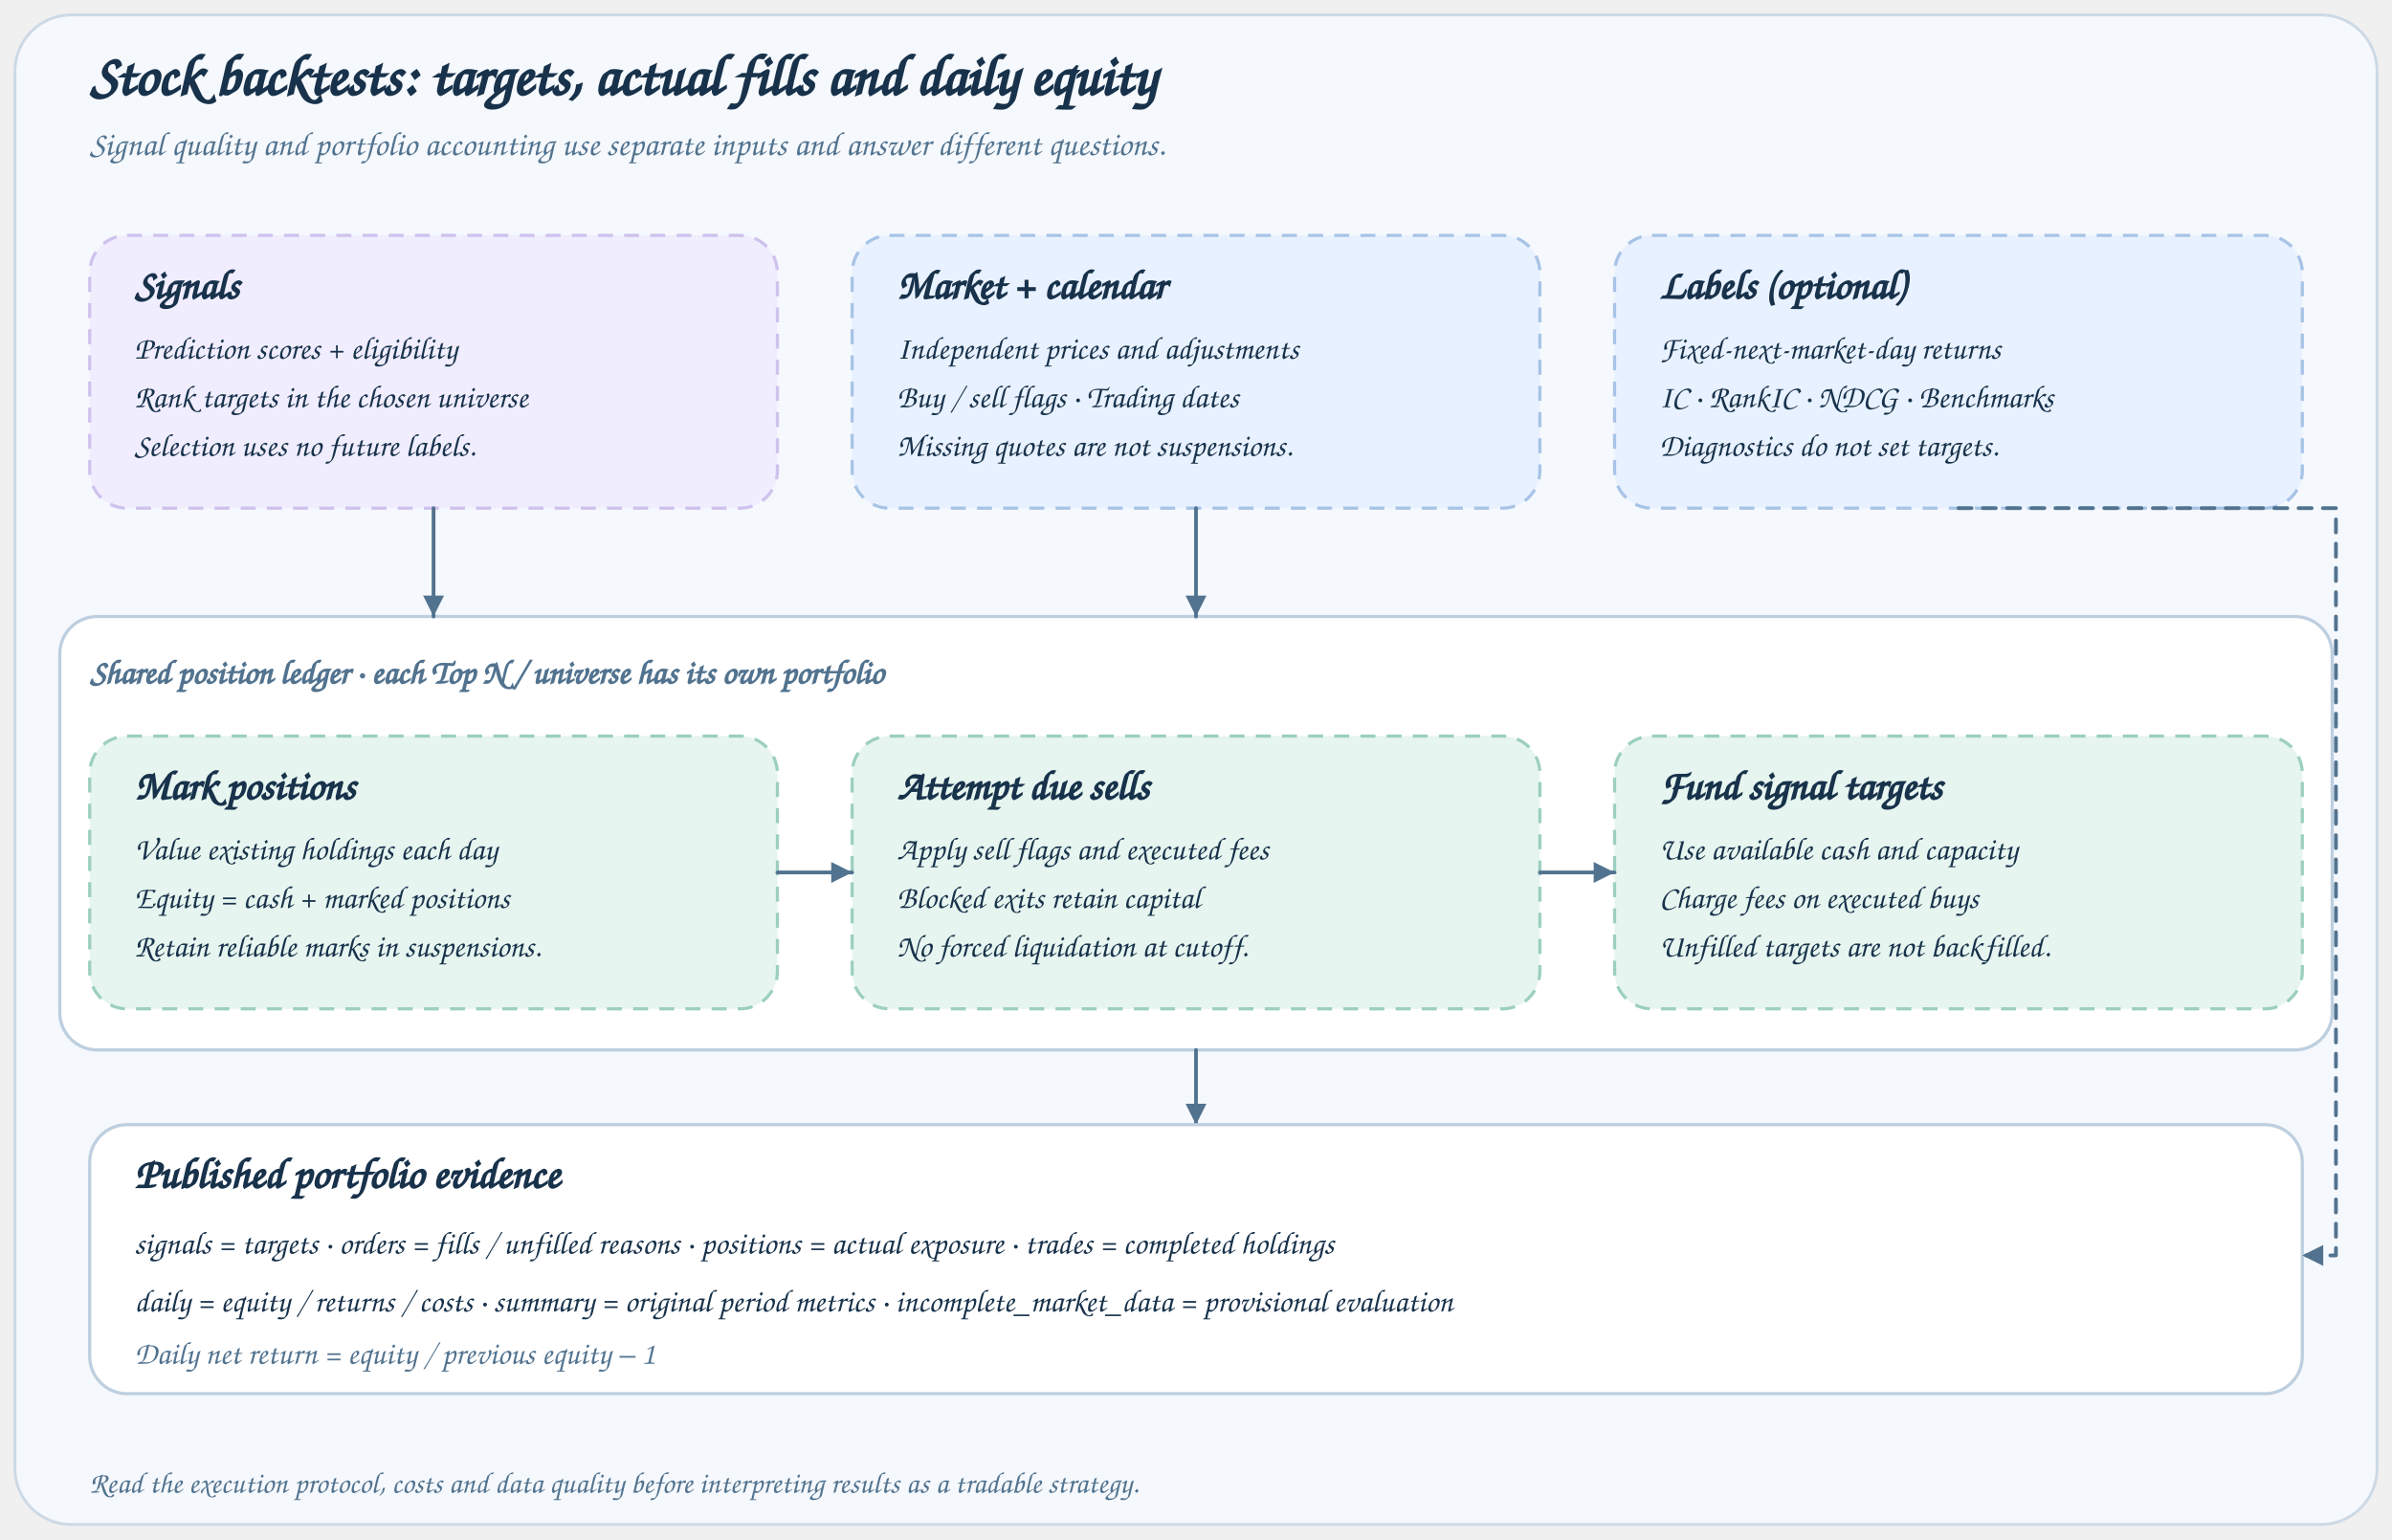
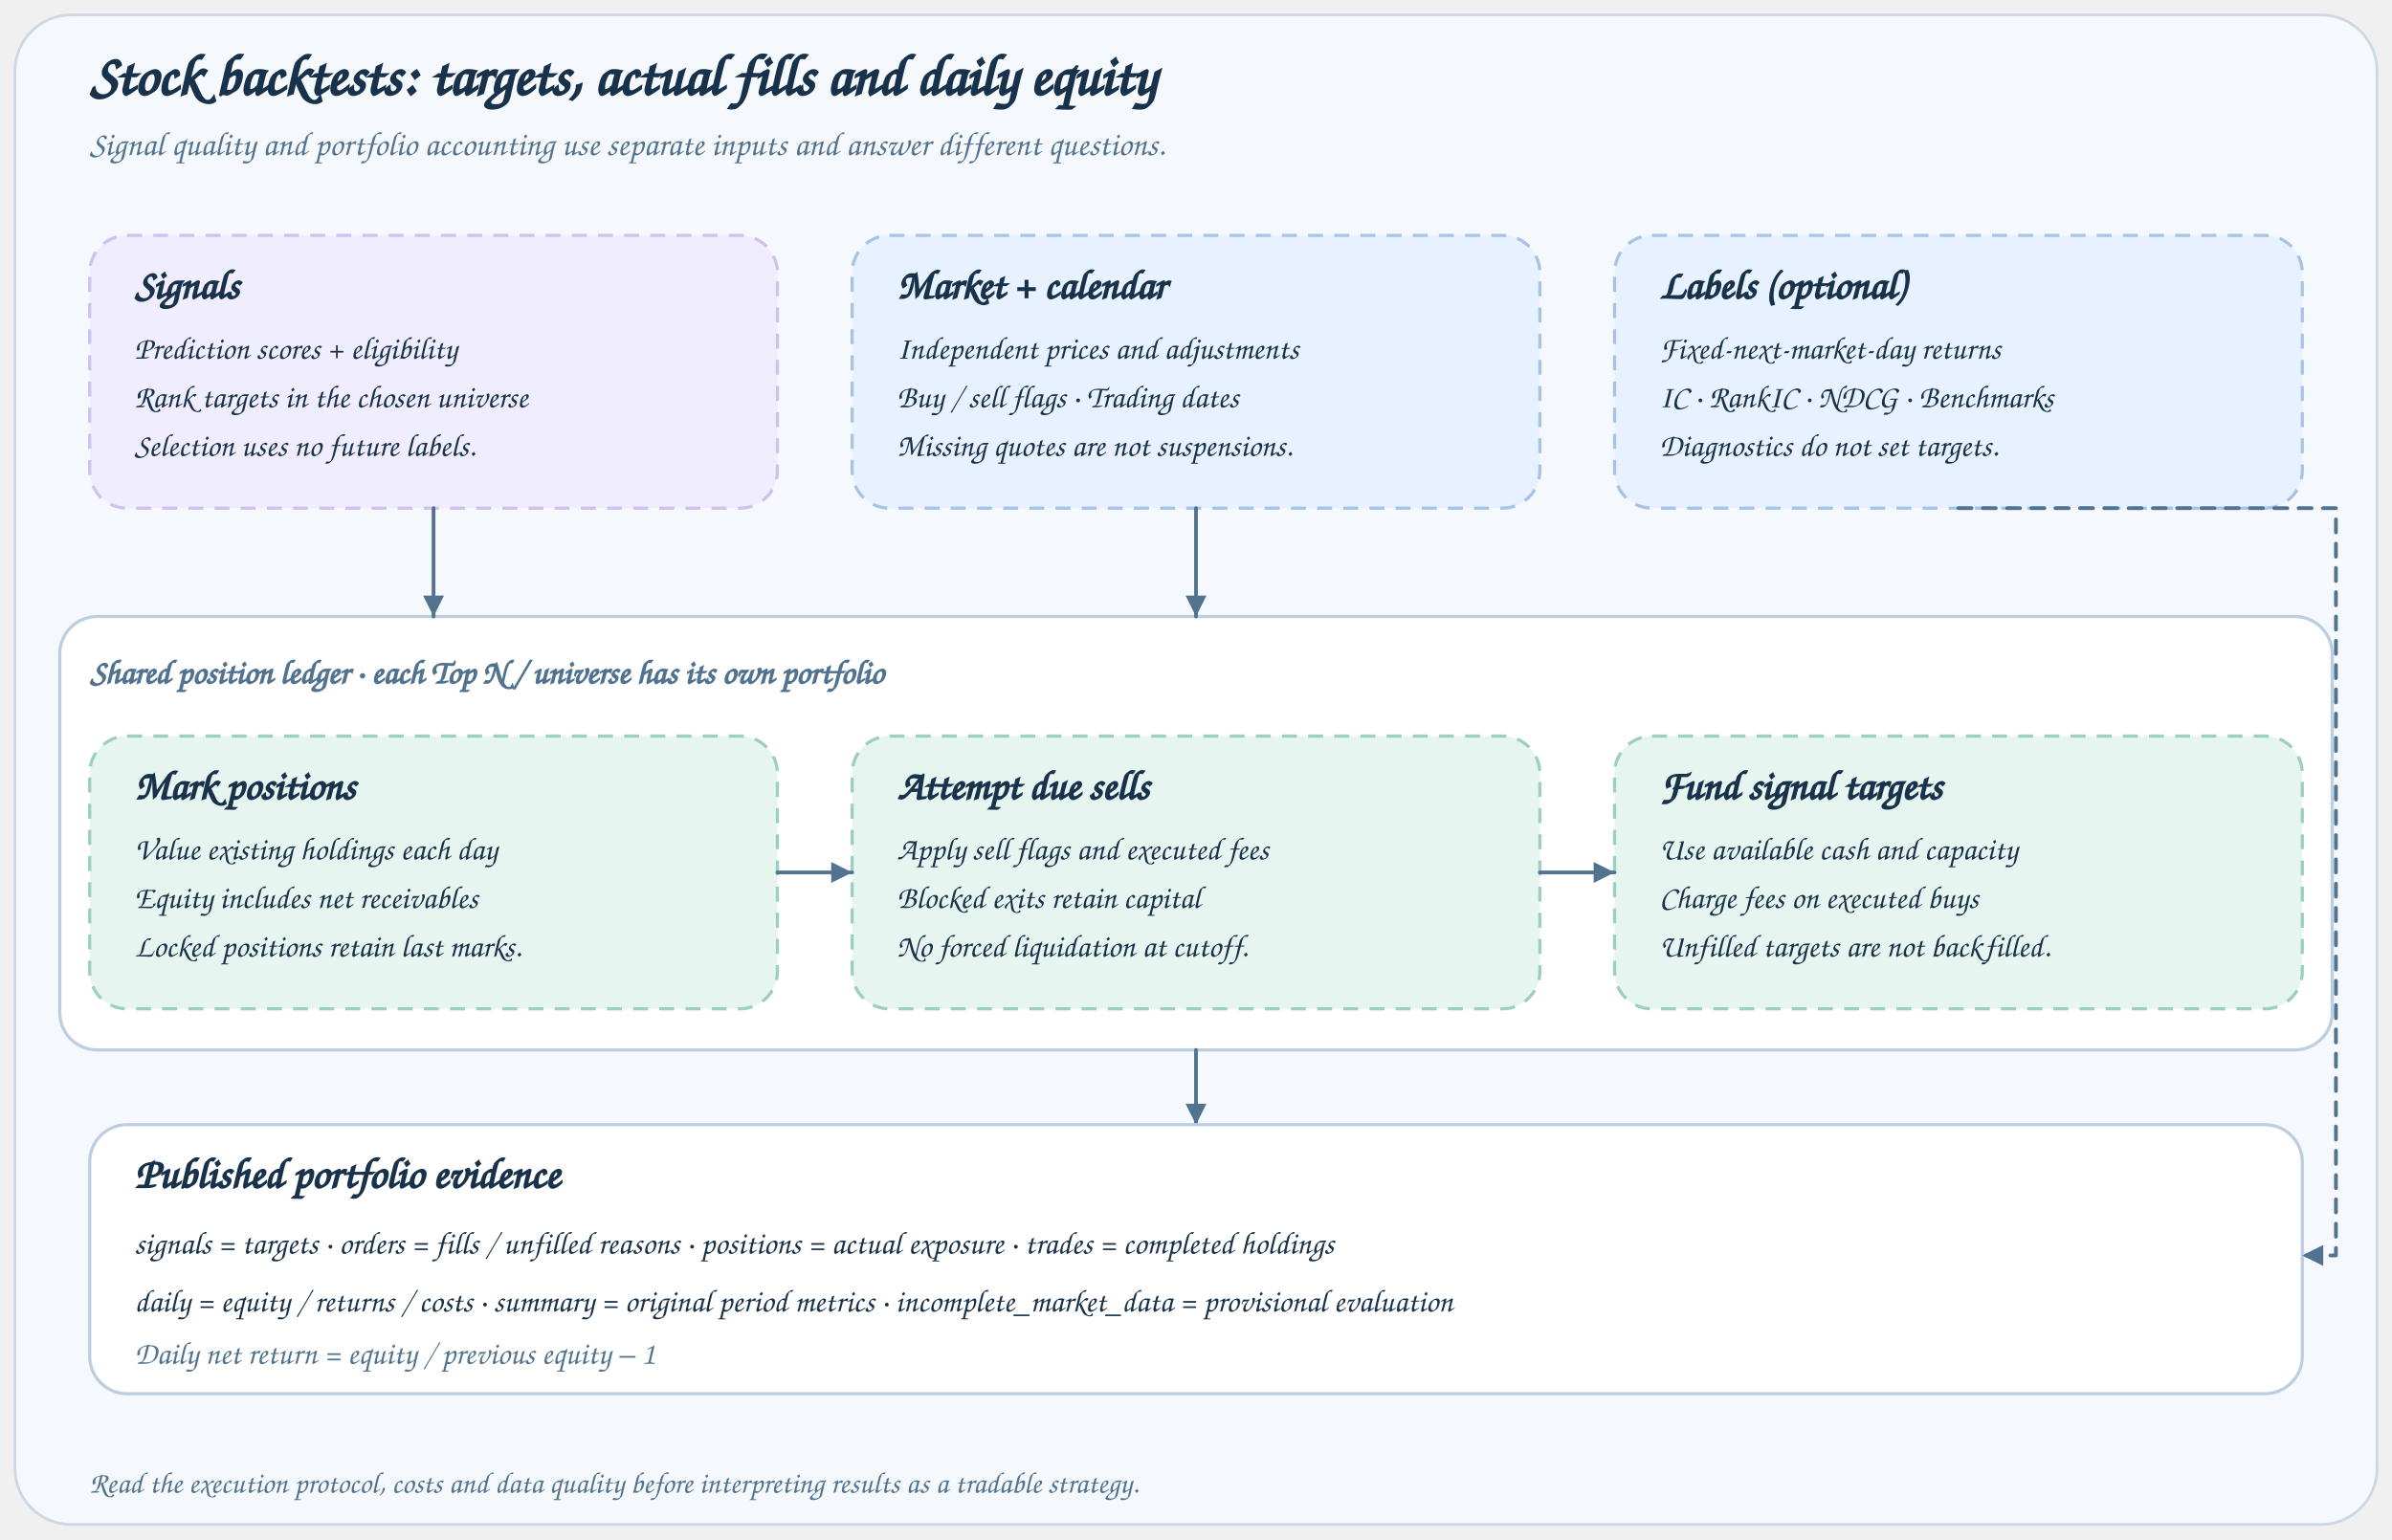
<svg xmlns="http://www.w3.org/2000/svg" width="1280" height="824" viewBox="0 0 1280 824" role="img" aria-labelledby="title desc">
  <defs>
    <marker id="arrow" viewBox="0 0 10 10" refX="9" refY="5" markerWidth="7" markerHeight="7" orient="auto">
      <path d="M 1 1 L 9 5 L 1 9 Z" fill="#52738f" />
    </marker>
  </defs>
  <rect x="8" y="8" width="1264" height="808" rx="30" fill="#f5f8fc" stroke="#ccd9e5" stroke-width="1.5" />
  <g font-family="'Comic Sans MS', 'Chalkboard SE', 'Comic Neue', cursive" fill="#18324b" data-diagram-content="true">
    <text x="48" y="51" font-size="31" font-weight="700">Stock backtests: targets, actual fills and daily equity</text>
    <text x="48" y="83" font-size="18" fill="#52738f">Signal quality and portfolio accounting use separate inputs and answer different questions.</text>
    <rect x="48" y="126" width="368" height="146" rx="20" fill="#f0edff" stroke="#cfc2ed" stroke-width="1.7" stroke-dasharray="8 6" />
    <text x="72" y="160" font-size="22" font-weight="700">Signals</text>
    <text x="72" y="192" font-size="17">Prediction scores + eligibility</text>
    <text x="72" y="218" font-size="17">Rank targets in the chosen universe</text>
    <text x="72" y="244" font-size="17">Selection uses no future labels.</text>
    <rect x="456" y="126" width="368" height="146" rx="20" fill="#e8f1ff" stroke="#a7c4e6" stroke-width="1.7" stroke-dasharray="8 6" />
    <text x="480" y="160" font-size="22" font-weight="700">Market + calendar</text>
    <text x="480" y="192" font-size="17">Independent prices and adjustments</text>
    <text x="480" y="218" font-size="17">Buy / sell flags · Trading dates</text>
    <text x="480" y="244" font-size="17">Missing quotes are not suspensions.</text>
    <rect x="864" y="126" width="368" height="146" rx="20" fill="#e8f1ff" stroke="#a7c4e6" stroke-width="1.7" stroke-dasharray="8 6" />
    <text x="888" y="160" font-size="22" font-weight="700">Labels (optional)</text>
    <text x="888" y="192" font-size="17">Fixed-next-market-day returns</text>
    <text x="888" y="218" font-size="17">IC · RankIC · NDCG · Benchmarks</text>
    <text x="888" y="244" font-size="17">Diagnostics do not set targets.</text>
    <rect x="32" y="330" width="1216" height="232" rx="20" fill="#ffffff" stroke="#bdcfdf" stroke-width="1.7" />
    <text x="48" y="366" font-size="18" font-weight="700" fill="#52738f">Shared position ledger · each Top N / universe has its own portfolio</text>
    <rect x="48" y="394" width="368" height="146" rx="20" fill="#e6f5ef" stroke="#9ccfbf" stroke-width="1.7" stroke-dasharray="8 6" />
    <text x="72" y="428" font-size="22" font-weight="700">Mark positions</text>
    <text x="72" y="460" font-size="17">Value existing holdings each day</text>
-     <text x="72" y="486" font-size="17">Equity = cash + marked positions</text>
-     <text x="72" y="512" font-size="17">Retain reliable marks in suspensions.</text>
+     <text x="72" y="486" font-size="17">Equity includes net receivables</text>
+     <text x="72" y="512" font-size="17">Locked positions retain last marks.</text>
    <rect x="456" y="394" width="368" height="146" rx="20" fill="#e6f5ef" stroke="#9ccfbf" stroke-width="1.7" stroke-dasharray="8 6" />
    <text x="480" y="428" font-size="22" font-weight="700">Attempt due sells</text>
    <text x="480" y="460" font-size="17">Apply sell flags and executed fees</text>
    <text x="480" y="486" font-size="17">Blocked exits retain capital</text>
    <text x="480" y="512" font-size="17">No forced liquidation at cutoff.</text>
    <rect x="864" y="394" width="368" height="146" rx="20" fill="#e6f5ef" stroke="#9ccfbf" stroke-width="1.7" stroke-dasharray="8 6" />
    <text x="888" y="428" font-size="22" font-weight="700">Fund signal targets</text>
    <text x="888" y="460" font-size="17">Use available cash and capacity</text>
    <text x="888" y="486" font-size="17">Charge fees on executed buys</text>
    <text x="888" y="512" font-size="17">Unfilled targets are not backfilled.</text>
    <path d="M 232 272 L 232 330" fill="none" stroke="#52738f" stroke-width="2" stroke-linecap="round" stroke-linejoin="round" marker-end="url(#arrow)" />
    <path d="M 640 272 L 640 330" fill="none" stroke="#52738f" stroke-width="2" stroke-linecap="round" stroke-linejoin="round" marker-end="url(#arrow)" />
    <path d="M 416 467 L 456 467" fill="none" stroke="#52738f" stroke-width="2" stroke-linecap="round" stroke-linejoin="round" marker-end="url(#arrow)" />
    <path d="M 824 467 L 864 467" fill="none" stroke="#52738f" stroke-width="2" stroke-linecap="round" stroke-linejoin="round" marker-end="url(#arrow)" />
    <path d="M 640 562 L 640 602" fill="none" stroke="#52738f" stroke-width="2" stroke-linecap="round" stroke-linejoin="round" marker-end="url(#arrow)" />
    <rect x="48" y="602" width="1184" height="144" rx="20" fill="#ffffff" stroke="#bdcfdf" stroke-width="1.7" />
    <text x="72" y="636" font-size="23" font-weight="700">Published portfolio evidence</text>
    <text x="72" y="671" font-size="17">signals = targets · orders = fills / unfilled reasons · positions = actual exposure · trades = completed holdings</text>
    <text x="72" y="702" font-size="17">daily = equity / returns / costs · summary = original period metrics · incomplete_market_data = provisional evaluation</text>
    <text x="72" y="730" font-size="17" fill="#52738f">Daily net return = equity / previous equity − 1</text>
    <path d="M 1048 272 L 1250 272 L 1250 672 L 1232 672" fill="none" stroke="#52738f" stroke-width="2" stroke-linecap="round" stroke-linejoin="round" marker-end="url(#arrow)" stroke-dasharray="7 6" />
    <text x="48" y="799" font-size="16" fill="#52738f">Read the execution protocol, costs and data quality before interpreting results as a tradable strategy.</text>
  </g>
</svg>
